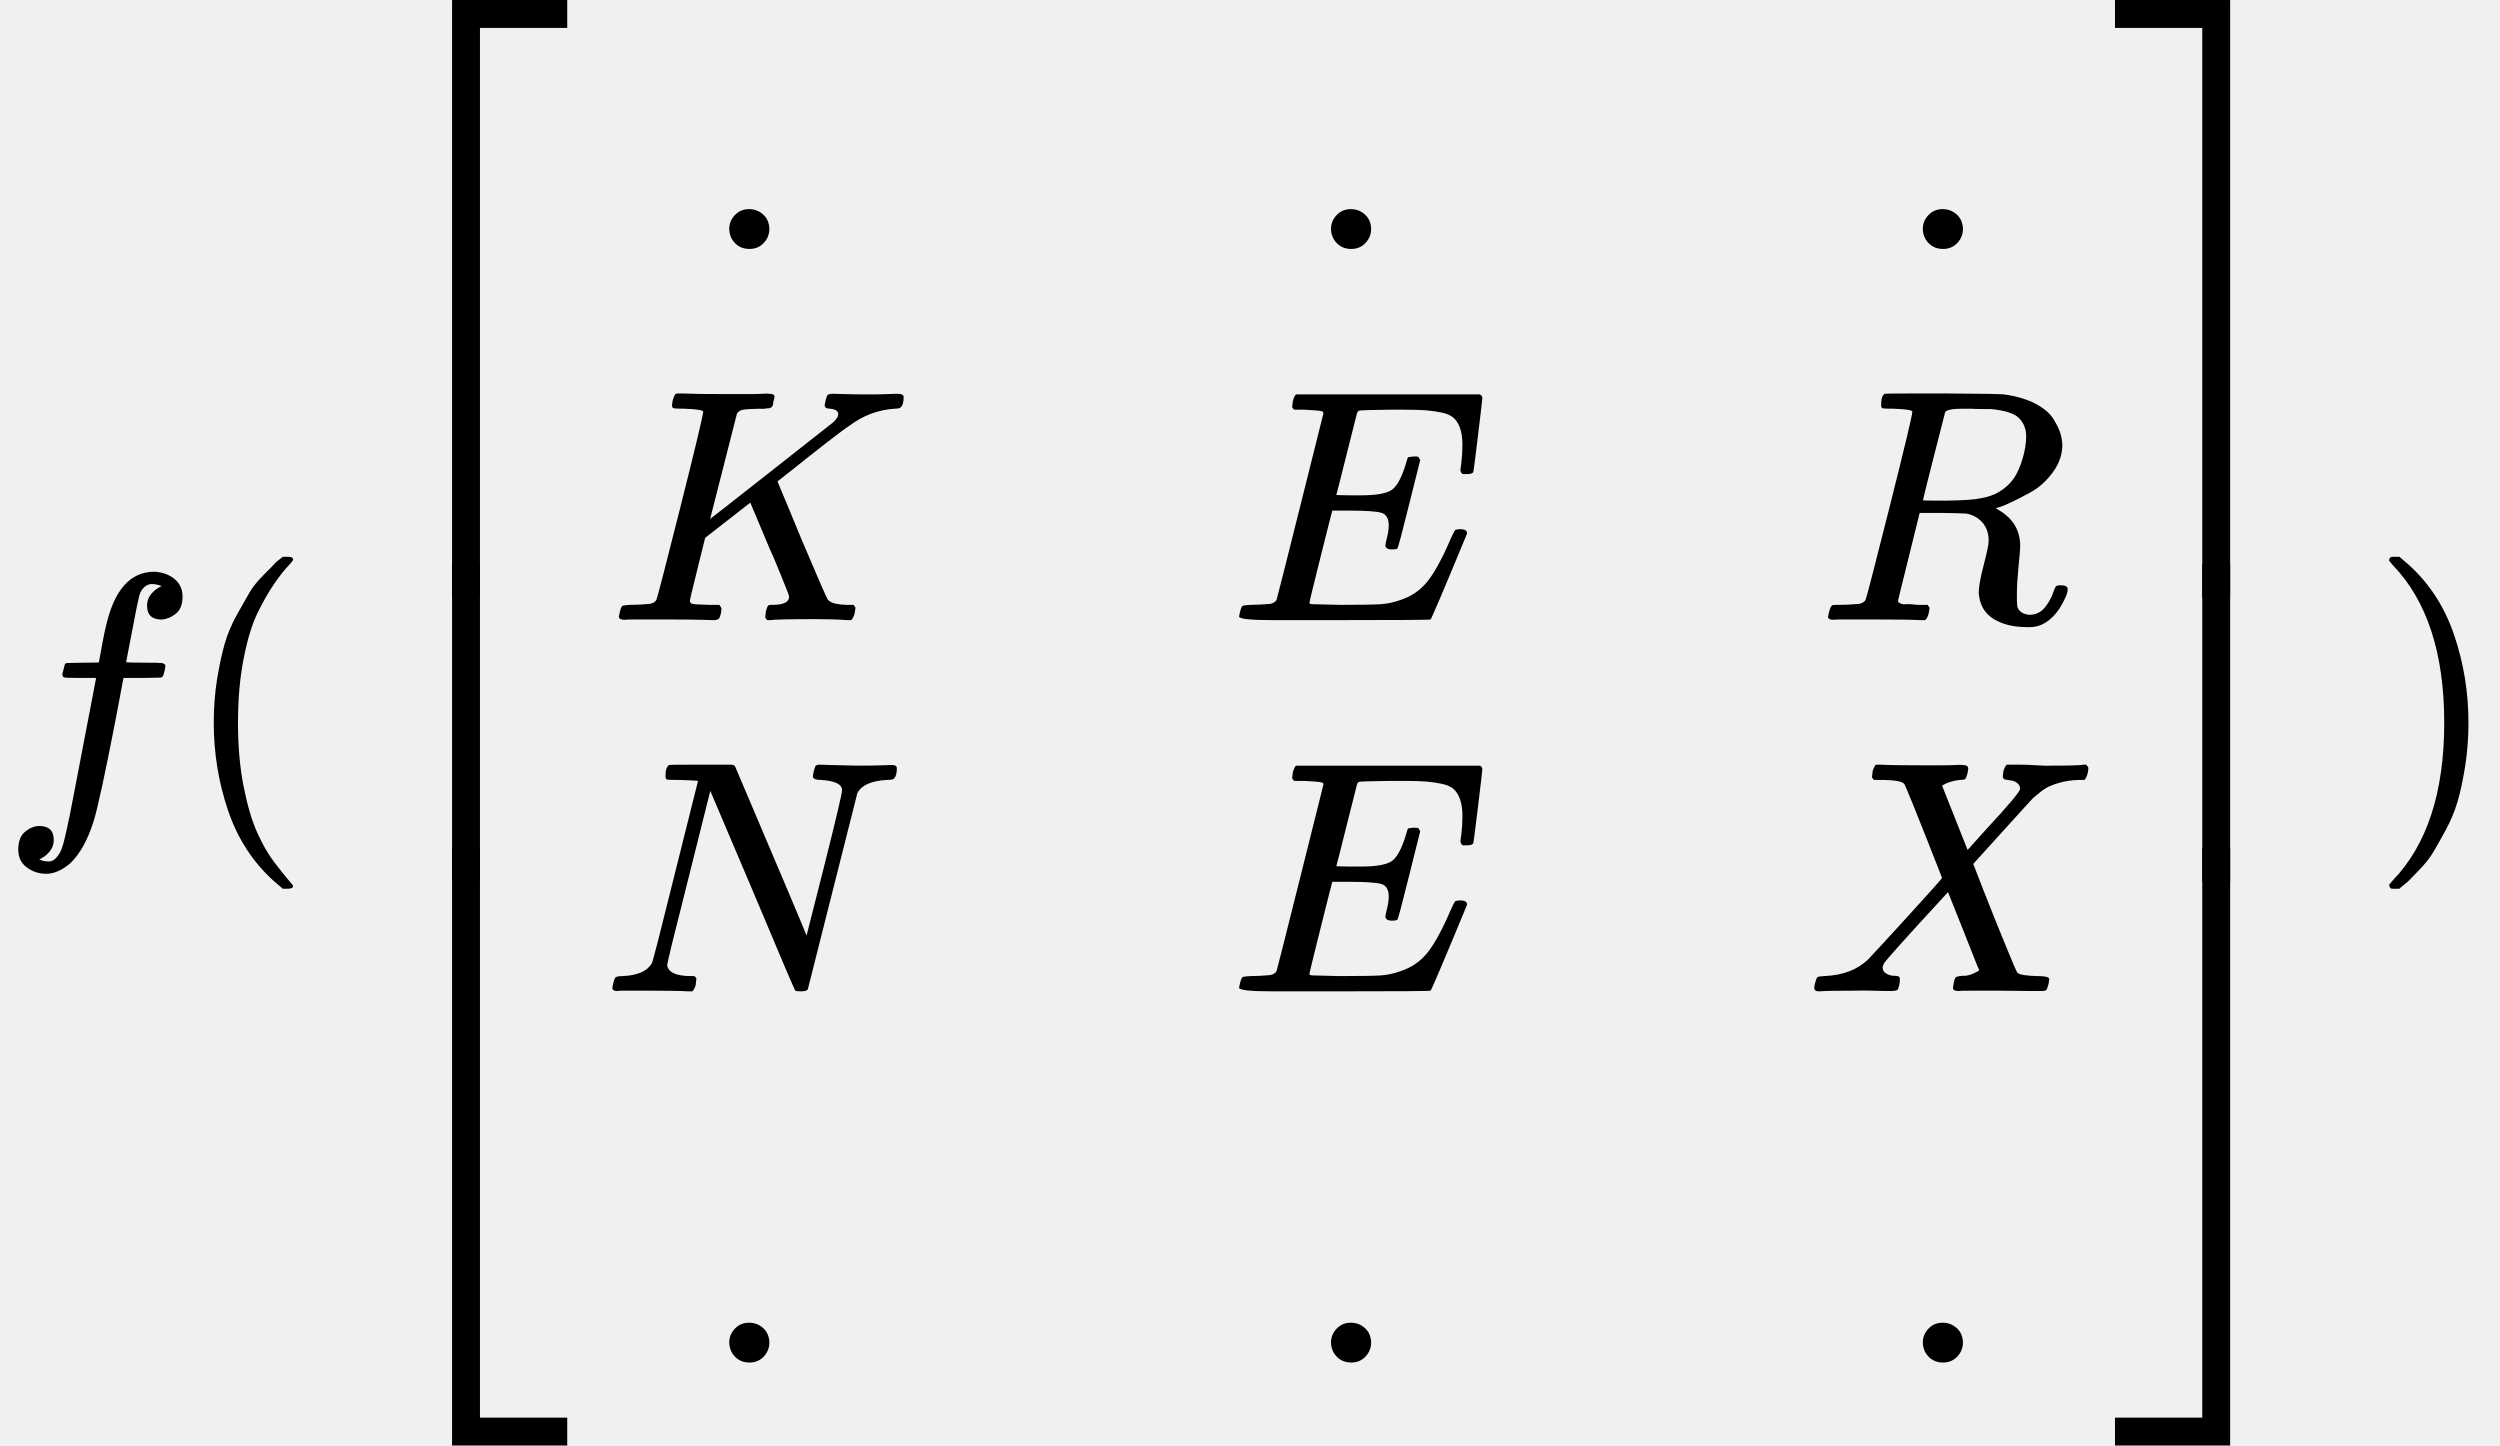
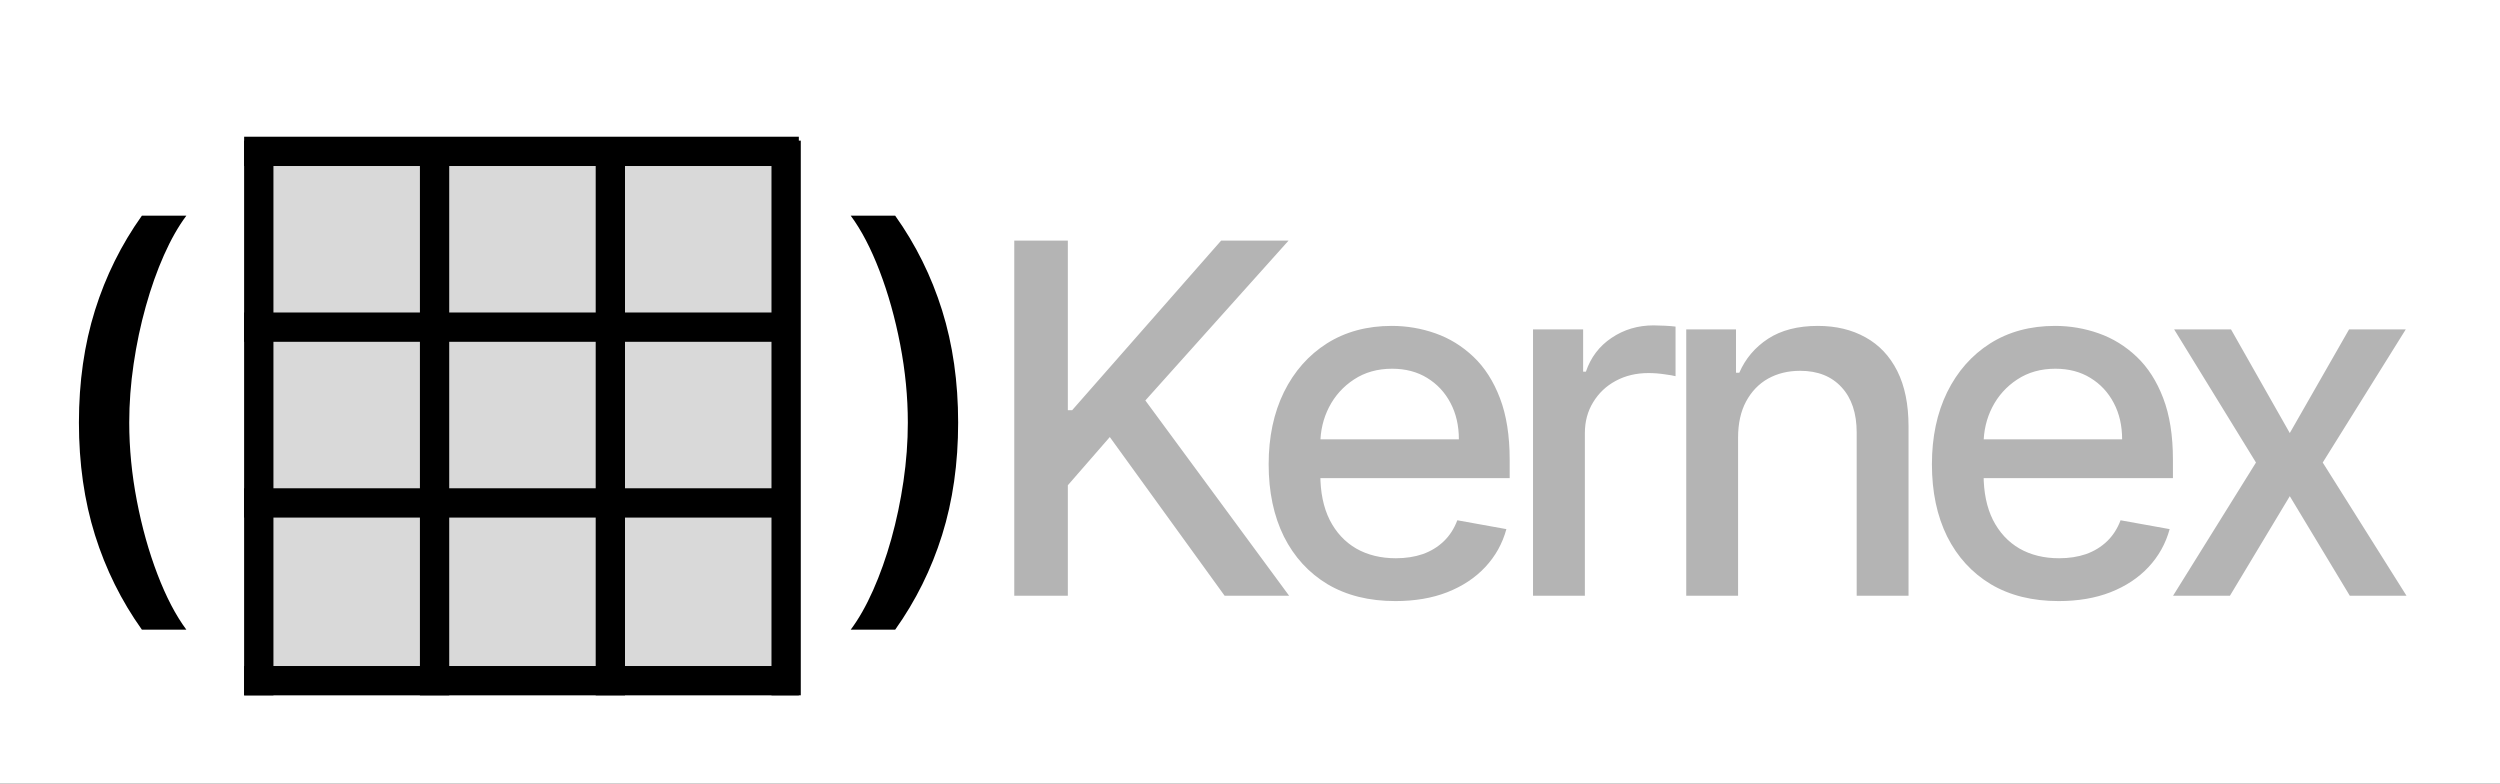
- <svg xmlns="http://www.w3.org/2000/svg" xmlns:xlink="http://www.w3.org/1999/xlink" width="339.448px" height="196.272px" viewBox="0 -6044.5 18754.7 10844" style="">
-   <defs>
-     <path id="MJX-69-TEX-I-66" d="M118 -162Q120 -162 124 -164T135 -167T147 -168Q160 -168 171 -155T187 -126Q197 -99 221 27T267 267T289 382V385H242Q195 385 192 387Q188 390 188 397L195 425Q197 430 203 430T250 431Q298 431 298 432Q298 434 307 482T319 540Q356 705 465 705Q502 703 526 683T550 630Q550 594 529 578T487 561Q443 561 443 603Q443 622 454 636T478 657L487 662Q471 668 457 668Q445 668 434 658T419 630Q412 601 403 552T387 469T380 433Q380 431 435 431Q480 431 487 430T498 424Q499 420 496 407T491 391Q489 386 482 386T428 385H372L349 263Q301 15 282 -47Q255 -132 212 -173Q175 -205 139 -205Q107 -205 81 -186T55 -132Q55 -95 76 -78T118 -61Q162 -61 162 -103Q162 -122 151 -136T127 -157L118 -162Z" />
-     <path id="MJX-69-TEX-N-28" d="M94 250Q94 319 104 381T127 488T164 576T202 643T244 695T277 729T302 750H315H319Q333 750 333 741Q333 738 316 720T275 667T226 581T184 443T167 250T184 58T225 -81T274 -167T316 -220T333 -241Q333 -250 318 -250H315H302L274 -226Q180 -141 137 -14T94 250Z" />
-     <path id="MJX-69-TEX-S4-23A1" d="M319 -645V1154H666V1070H403V-645H319Z" />
-     <path id="MJX-69-TEX-S4-23A3" d="M319 -644V1155H403V-560H666V-644H319Z" />
-     <path id="MJX-69-TEX-S4-23A2" d="M319 0V602H403V0H319Z" />
-     <path id="MJX-69-TEX-N-2E" d="M78 60Q78 84 95 102T138 120Q162 120 180 104T199 61Q199 36 182 18T139 0T96 17T78 60Z" />
-     <path id="MJX-69-TEX-I-4B" d="M285 628Q285 635 228 637Q205 637 198 638T191 647Q191 649 193 661Q199 681 203 682Q205 683 214 683H219Q260 681 355 681Q389 681 418 681T463 682T483 682Q500 682 500 674Q500 669 497 660Q496 658 496 654T495 648T493 644T490 641T486 639T479 638T470 637T456 637Q416 636 405 634T387 623L306 305Q307 305 490 449T678 597Q692 611 692 620Q692 635 667 637Q651 637 651 648Q651 650 654 662T659 677Q662 682 676 682Q680 682 711 681T791 680Q814 680 839 681T869 682Q889 682 889 672Q889 650 881 642Q878 637 862 637Q787 632 726 586Q710 576 656 534T556 455L509 418L518 396Q527 374 546 329T581 244Q656 67 661 61Q663 59 666 57Q680 47 717 46H738Q744 38 744 37T741 19Q737 6 731 0H720Q680 3 625 3Q503 3 488 0H478Q472 6 472 9T474 27Q478 40 480 43T491 46H494Q544 46 544 71Q544 75 517 141T485 216L427 354L359 301L291 248L268 155Q245 63 245 58Q245 51 253 49T303 46H334Q340 37 340 35Q340 19 333 5Q328 0 317 0Q314 0 280 1T180 2Q118 2 85 2T49 1Q31 1 31 11Q31 13 34 25Q38 41 42 43T65 46Q92 46 125 49Q139 52 144 61Q147 65 216 339T285 628Z" />
-     <path id="MJX-69-TEX-I-45" d="M492 213Q472 213 472 226Q472 230 477 250T482 285Q482 316 461 323T364 330H312Q311 328 277 192T243 52Q243 48 254 48T334 46Q428 46 458 48T518 61Q567 77 599 117T670 248Q680 270 683 272Q690 274 698 274Q718 274 718 261Q613 7 608 2Q605 0 322 0H133Q31 0 31 11Q31 13 34 25Q38 41 42 43T65 46Q92 46 125 49Q139 52 144 61Q146 66 215 342T285 622Q285 629 281 629Q273 632 228 634H197Q191 640 191 642T193 659Q197 676 203 680H757Q764 676 764 669Q764 664 751 557T737 447Q735 440 717 440H705Q698 445 698 453L701 476Q704 500 704 528Q704 558 697 578T678 609T643 625T596 632T532 634H485Q397 633 392 631Q388 629 386 622Q385 619 355 499T324 377Q347 376 372 376H398Q464 376 489 391T534 472Q538 488 540 490T557 493Q562 493 565 493T570 492T572 491T574 487T577 483L544 351Q511 218 508 216Q505 213 492 213Z" />
-     <path id="MJX-69-TEX-I-52" d="M230 637Q203 637 198 638T193 649Q193 676 204 682Q206 683 378 683Q550 682 564 680Q620 672 658 652T712 606T733 563T739 529Q739 484 710 445T643 385T576 351T538 338L545 333Q612 295 612 223Q612 212 607 162T602 80V71Q602 53 603 43T614 25T640 16Q668 16 686 38T712 85Q717 99 720 102T735 105Q755 105 755 93Q755 75 731 36Q693 -21 641 -21H632Q571 -21 531 4T487 82Q487 109 502 166T517 239Q517 290 474 313Q459 320 449 321T378 323H309L277 193Q244 61 244 59Q244 55 245 54T252 50T269 48T302 46H333Q339 38 339 37T336 19Q332 6 326 0H311Q275 2 180 2Q146 2 117 2T71 2T50 1Q33 1 33 10Q33 12 36 24Q41 43 46 45Q50 46 61 46H67Q94 46 127 49Q141 52 146 61Q149 65 218 339T287 628Q287 635 230 637ZM630 554Q630 586 609 608T523 636Q521 636 500 636T462 637H440Q393 637 386 627Q385 624 352 494T319 361Q319 360 388 360Q466 361 492 367Q556 377 592 426Q608 449 619 486T630 554Z" />
-     <path id="MJX-69-TEX-I-4E" d="M234 637Q231 637 226 637Q201 637 196 638T191 649Q191 676 202 682Q204 683 299 683Q376 683 387 683T401 677Q612 181 616 168L670 381Q723 592 723 606Q723 633 659 637Q635 637 635 648Q635 650 637 660Q641 676 643 679T653 683Q656 683 684 682T767 680Q817 680 843 681T873 682Q888 682 888 672Q888 650 880 642Q878 637 858 637Q787 633 769 597L620 7Q618 0 599 0Q585 0 582 2Q579 5 453 305L326 604L261 344Q196 88 196 79Q201 46 268 46H278Q284 41 284 38T282 19Q278 6 272 0H259Q228 2 151 2Q123 2 100 2T63 2T46 1Q31 1 31 10Q31 14 34 26T39 40Q41 46 62 46Q130 49 150 85Q154 91 221 362L289 634Q287 635 234 637Z" />
-     <path id="MJX-69-TEX-I-58" d="M42 0H40Q26 0 26 11Q26 15 29 27Q33 41 36 43T55 46Q141 49 190 98Q200 108 306 224T411 342Q302 620 297 625Q288 636 234 637H206Q200 643 200 645T202 664Q206 677 212 683H226Q260 681 347 681Q380 681 408 681T453 682T473 682Q490 682 490 671Q490 670 488 658Q484 643 481 640T465 637Q434 634 411 620L488 426L541 485Q646 598 646 610Q646 628 622 635Q617 635 609 637Q594 637 594 648Q594 650 596 664Q600 677 606 683H618Q619 683 643 683T697 681T738 680Q828 680 837 683H845Q852 676 852 672Q850 647 840 637H824Q790 636 763 628T722 611T698 593L687 584Q687 585 592 480L505 384Q505 383 536 304T601 142T638 56Q648 47 699 46Q734 46 734 37Q734 35 732 23Q728 7 725 4T711 1Q708 1 678 1T589 2Q528 2 496 2T461 1Q444 1 444 10Q444 11 446 25Q448 35 450 39T455 44T464 46T480 47T506 54Q523 62 523 64Q522 64 476 181L429 299Q241 95 236 84Q232 76 232 72Q232 53 261 47Q262 47 267 47T273 46Q276 46 277 46T280 45T283 42T284 35Q284 26 282 19Q279 6 276 4T261 1Q258 1 243 1T201 2T142 2Q64 2 42 0Z" />
-     <path id="MJX-69-TEX-S4-23A4" d="M0 1070V1154H347V-645H263V1070H0Z" />
-     <path id="MJX-69-TEX-S4-23A6" d="M263 -560V1155H347V-644H0V-560H263Z" />
-     <path id="MJX-69-TEX-S4-23A5" d="M263 0V602H347V0H263Z" />
-     <path id="MJX-69-TEX-N-29" d="M60 749L64 750Q69 750 74 750H86L114 726Q208 641 251 514T294 250Q294 182 284 119T261 12T224 -76T186 -143T145 -194T113 -227T90 -246Q87 -249 86 -250H74Q66 -250 63 -250T58 -247T55 -238Q56 -237 66 -225Q221 -64 221 250T66 725Q56 737 55 738Q55 746 60 749Z" />
-   </defs>
-   <g stroke="currentColor" fill="currentColor" stroke-width="0" transform="matrix(1 0 0 -1 0 0)">
-     <g data-mml-node="math">
-       <g data-mml-node="mstyle" transform="scale(2.49)">
-         <g data-mml-node="mi">
-           <use xlink:href="#MJX-69-TEX-I-66" />
-         </g>
-         <g data-mml-node="mo" transform="translate(550, 0)">
-           <use xlink:href="#MJX-69-TEX-N-28" />
-         </g>
-         <g data-mml-node="mrow" transform="translate(939, 0)">
-           <g data-mml-node="mo">
-             <use xlink:href="#MJX-69-TEX-S4-23A1" transform="translate(104, 1273.5)" />
-             <use xlink:href="#MJX-69-TEX-S4-23A3" transform="translate(104, -1283.5)" />
-             <svg width="667" height="957" y="-228.5" x="104" viewBox="0 239.3 667 957">
-               <use xlink:href="#MJX-69-TEX-S4-23A2" transform="scale(1, 2.385)" />
-             </svg>
-           </g>
-           <g data-mml-node="mtable" transform="translate(875, 0)">
-             <g data-mml-node="mtr" transform="translate(0, 1677.5)">
-               <g data-mml-node="mtd" transform="translate(305, 0)">
-                 <g data-mml-node="mo">
-                   <use xlink:href="#MJX-69-TEX-N-2E" />
-                 </g>
-               </g>
-               <g data-mml-node="mtd" transform="translate(2118, 0)">
-                 <g data-mml-node="mo">
-                   <use xlink:href="#MJX-69-TEX-N-2E" />
-                 </g>
-               </g>
-               <g data-mml-node="mtd" transform="translate(3901, 0)">
-                 <g data-mml-node="mo">
-                   <use xlink:href="#MJX-69-TEX-N-2E" />
-                 </g>
-               </g>
-             </g>
-             <g data-mml-node="mtr" transform="translate(0, 559.2)">
-               <g data-mml-node="mtd" transform="translate(19.5, 0)">
-                 <g data-mml-node="mi">
-                   <use xlink:href="#MJX-69-TEX-I-4B" />
-                 </g>
-               </g>
-               <g data-mml-node="mtd" transform="translate(1888, 0)">
-                 <g data-mml-node="mi">
-                   <use xlink:href="#MJX-69-TEX-I-45" />
-                 </g>
-               </g>
-               <g data-mml-node="mtd" transform="translate(3660.5, 0)">
-                 <g data-mml-node="mi">
-                   <use xlink:href="#MJX-69-TEX-I-52" />
-                 </g>
-               </g>
-             </g>
-             <g data-mml-node="mtr" transform="translate(0, -559.2)">
-               <g data-mml-node="mtd">
-                 <g data-mml-node="mi">
-                   <use xlink:href="#MJX-69-TEX-I-4E" />
-                 </g>
-               </g>
-               <g data-mml-node="mtd" transform="translate(1888, 0)">
-                 <g data-mml-node="mi">
-                   <use xlink:href="#MJX-69-TEX-I-45" />
-                 </g>
-               </g>
-               <g data-mml-node="mtd" transform="translate(3626, 0)">
-                 <g data-mml-node="mi">
-                   <use xlink:href="#MJX-69-TEX-I-58" />
-                 </g>
-               </g>
-             </g>
-             <g data-mml-node="mtr" transform="translate(0, -1677.5)">
-               <g data-mml-node="mtd" transform="translate(305, 0)">
-                 <g data-mml-node="mo">
-                   <use xlink:href="#MJX-69-TEX-N-2E" />
-                 </g>
-               </g>
-               <g data-mml-node="mtd" transform="translate(2118, 0)">
-                 <g data-mml-node="mo">
-                   <use xlink:href="#MJX-69-TEX-N-2E" />
-                 </g>
-               </g>
-               <g data-mml-node="mtd" transform="translate(3901, 0)">
-                 <g data-mml-node="mo">
-                   <use xlink:href="#MJX-69-TEX-N-2E" />
-                 </g>
-               </g>
-             </g>
-           </g>
-           <g data-mml-node="mo" transform="translate(5329, 0)">
-             <use xlink:href="#MJX-69-TEX-S4-23A4" transform="translate(104, 1273.5)" />
-             <use xlink:href="#MJX-69-TEX-S4-23A6" transform="translate(104, -1283.5)" />
-             <svg width="667" height="957" y="-228.5" x="104" viewBox="0 239.3 667 957">
-               <use xlink:href="#MJX-69-TEX-S4-23A5" transform="scale(1, 2.385)" />
-             </svg>
-           </g>
-         </g>
-         <g data-mml-node="mo" transform="translate(7143, 0)">
-           <use xlink:href="#MJX-69-TEX-N-29" />
-         </g>
-       </g>
-     </g>
-   </g>
+ <svg xmlns="http://www.w3.org/2000/svg" width="1280" height="401" viewBox="0 0 1280 401" fill="none">
+   <rect width="1280" height="401" fill="#1E1E1E" />
+   <rect width="1280" height="401" fill="white" />
+   <path d="M125 72H409V356H125V72Z" fill="#D9D9D9" />
+   <line x1="132.5" y1="72" x2="132.5" y2="356" stroke="black" stroke-width="15" />
+   <line x1="312.5" y1="72" x2="312.5" y2="356" stroke="black" stroke-width="15" />
+   <line x1="222.5" y1="72" x2="222.5" y2="356" stroke="black" stroke-width="15" />
+   <line x1="402.5" y1="72" x2="402.5" y2="356" stroke="black" stroke-width="15" />
+   <line x1="125" y1="77.5" x2="409" y2="77.5" stroke="black" stroke-width="15" />
+   <line x1="125" y1="348.5" x2="409" y2="348.5" stroke="black" stroke-width="15" />
+   <line x1="125" y1="167.5" x2="409" y2="167.5" stroke="black" stroke-width="15" />
+   <line x1="125" y1="257.5" x2="409" y2="257.5" stroke="black" stroke-width="15" />
+   <path d="M40.409 216.368C40.409 195.538 43.151 176.371 48.636 158.865C54.12 141.359 62.125 125.211 72.651 110.42H95.419C91.32 115.904 87.497 122.635 83.952 130.612C80.406 138.589 77.304 147.342 74.645 156.871C71.986 166.344 69.909 176.177 68.413 186.37C66.917 196.508 66.169 206.507 66.169 216.368C66.169 229.553 67.471 242.903 70.075 256.42C72.678 269.937 76.196 282.485 80.628 294.063C85.06 305.641 89.99 315.087 95.419 322.399H72.651C62.125 307.608 54.12 291.46 48.636 273.954C43.151 256.448 40.409 237.253 40.409 216.368ZM490.57 216.368C490.57 237.253 487.828 256.448 482.343 273.954C476.859 291.46 468.854 307.608 458.329 322.399H435.56C439.66 316.915 443.482 310.184 447.027 302.207C450.573 294.229 453.675 285.504 456.334 276.031C458.993 266.503 461.071 256.642 462.566 246.449C464.062 236.256 464.81 226.229 464.81 216.368C464.81 203.239 463.508 189.915 460.905 176.398C458.301 162.881 454.783 150.334 450.351 138.756C445.919 127.178 440.989 117.732 435.56 110.42H458.329C468.854 125.211 476.859 141.359 482.343 158.865C487.828 176.371 490.57 195.538 490.57 216.368Z" fill="black" />
+   <path d="M519.302 305V123.182H546.735V210.007H548.954L625.215 123.182H659.75L586.419 205.036L660.016 305H626.991L568.219 223.768L546.735 248.448V305H519.302ZM714.449 307.752C701.014 307.752 689.443 304.882 679.736 299.141C670.089 293.34 662.632 285.202 657.364 274.727C652.156 264.192 649.552 251.851 649.552 237.706C649.552 223.738 652.156 211.428 657.364 200.774C662.632 190.121 669.971 181.805 679.381 175.827C688.851 169.85 699.919 166.861 712.584 166.861C720.279 166.861 727.736 168.133 734.957 170.678C742.177 173.223 748.658 177.218 754.399 182.663C760.14 188.108 764.668 195.181 767.982 203.881C771.297 212.522 772.954 223.028 772.954 235.398V244.808H664.555V224.922H746.942C746.942 217.938 745.521 211.753 742.68 206.367C739.839 200.922 735.844 196.631 730.695 193.494C725.605 190.357 719.628 188.789 712.762 188.789C705.305 188.789 698.794 190.624 693.231 194.293C687.726 197.904 683.465 202.638 680.447 208.498C677.487 214.298 676.008 220.601 676.008 227.408V242.944C676.008 252.058 677.606 259.812 680.802 266.204C684.057 272.596 688.585 277.479 694.385 280.852C700.185 284.167 706.962 285.824 714.715 285.824C719.746 285.824 724.333 285.114 728.476 283.693C732.619 282.214 736.199 280.024 739.218 277.124C742.236 274.223 744.545 270.643 746.143 266.381L771.267 270.909C769.255 278.307 765.644 284.788 760.436 290.352C755.287 295.856 748.806 300.147 740.994 303.224C733.24 306.243 724.392 307.752 714.449 307.752ZM784.906 305V168.636H810.563V190.298H811.983C814.469 182.959 818.849 177.189 825.123 172.987C831.455 168.725 838.617 166.594 846.607 166.594C848.264 166.594 850.217 166.654 852.466 166.772C854.775 166.89 856.58 167.038 857.882 167.216V192.607C856.816 192.311 854.923 191.985 852.2 191.63C849.477 191.216 846.755 191.009 844.032 191.009C837.759 191.009 832.166 192.34 827.253 195.004C822.4 197.608 818.553 201.248 815.712 205.923C812.871 210.54 811.451 215.807 811.451 221.726V305H784.906ZM889.898 224.034V305H863.353V168.636H888.833V190.831H890.519C893.656 183.61 898.569 177.81 905.257 173.43C912.004 169.051 920.497 166.861 930.736 166.861C940.028 166.861 948.166 168.814 955.15 172.72C962.134 176.567 967.55 182.308 971.397 189.943C975.244 197.578 977.167 207.018 977.167 218.263V305H950.622V221.46C950.622 211.576 948.048 203.852 942.899 198.288C937.75 192.666 930.677 189.854 921.681 189.854C915.525 189.854 910.051 191.186 905.257 193.849C900.522 196.513 896.764 200.419 893.982 205.568C891.259 210.658 889.898 216.813 889.898 224.034ZM1054.04 307.752C1040.6 307.752 1029.03 304.882 1019.33 299.141C1009.68 293.34 1002.22 285.202 996.954 274.727C991.746 264.192 989.142 251.851 989.142 237.706C989.142 223.738 991.746 211.428 996.954 200.774C1002.22 190.121 1009.56 181.805 1018.97 175.827C1028.44 169.85 1039.51 166.861 1052.17 166.861C1059.87 166.861 1067.33 168.133 1074.55 170.678C1081.77 173.223 1088.25 177.218 1093.99 182.663C1099.73 188.108 1104.26 195.181 1107.57 203.881C1110.89 212.522 1112.54 223.028 1112.54 235.398V244.808H1004.15V224.922H1086.53C1086.53 217.938 1085.11 211.753 1082.27 206.367C1079.43 200.922 1075.43 196.631 1070.29 193.494C1065.2 190.357 1059.22 188.789 1052.35 188.789C1044.89 188.789 1038.38 190.624 1032.82 194.293C1027.32 197.904 1023.05 202.638 1020.04 208.498C1017.08 214.298 1015.6 220.601 1015.6 227.408V242.944C1015.6 252.058 1017.2 259.812 1020.39 266.204C1023.65 272.596 1028.17 277.479 1033.97 280.852C1039.77 284.167 1046.55 285.824 1054.3 285.824C1059.34 285.824 1063.92 285.114 1068.07 283.693C1072.21 282.214 1075.79 280.024 1078.81 277.124C1081.83 274.223 1084.13 270.643 1085.73 266.381L1110.86 270.909C1108.84 278.307 1105.23 284.788 1100.03 290.352C1094.88 295.856 1088.4 300.147 1080.58 303.224C1072.83 306.243 1063.98 307.752 1054.04 307.752ZM1142.27 168.636L1172.37 221.726L1202.73 168.636H1231.76L1189.24 236.818L1232.12 305H1203.09L1172.37 254.041L1141.74 305H1112.62L1155.06 236.818L1113.15 168.636H1142.27Z" fill="#B4B4B4" />
</svg>
